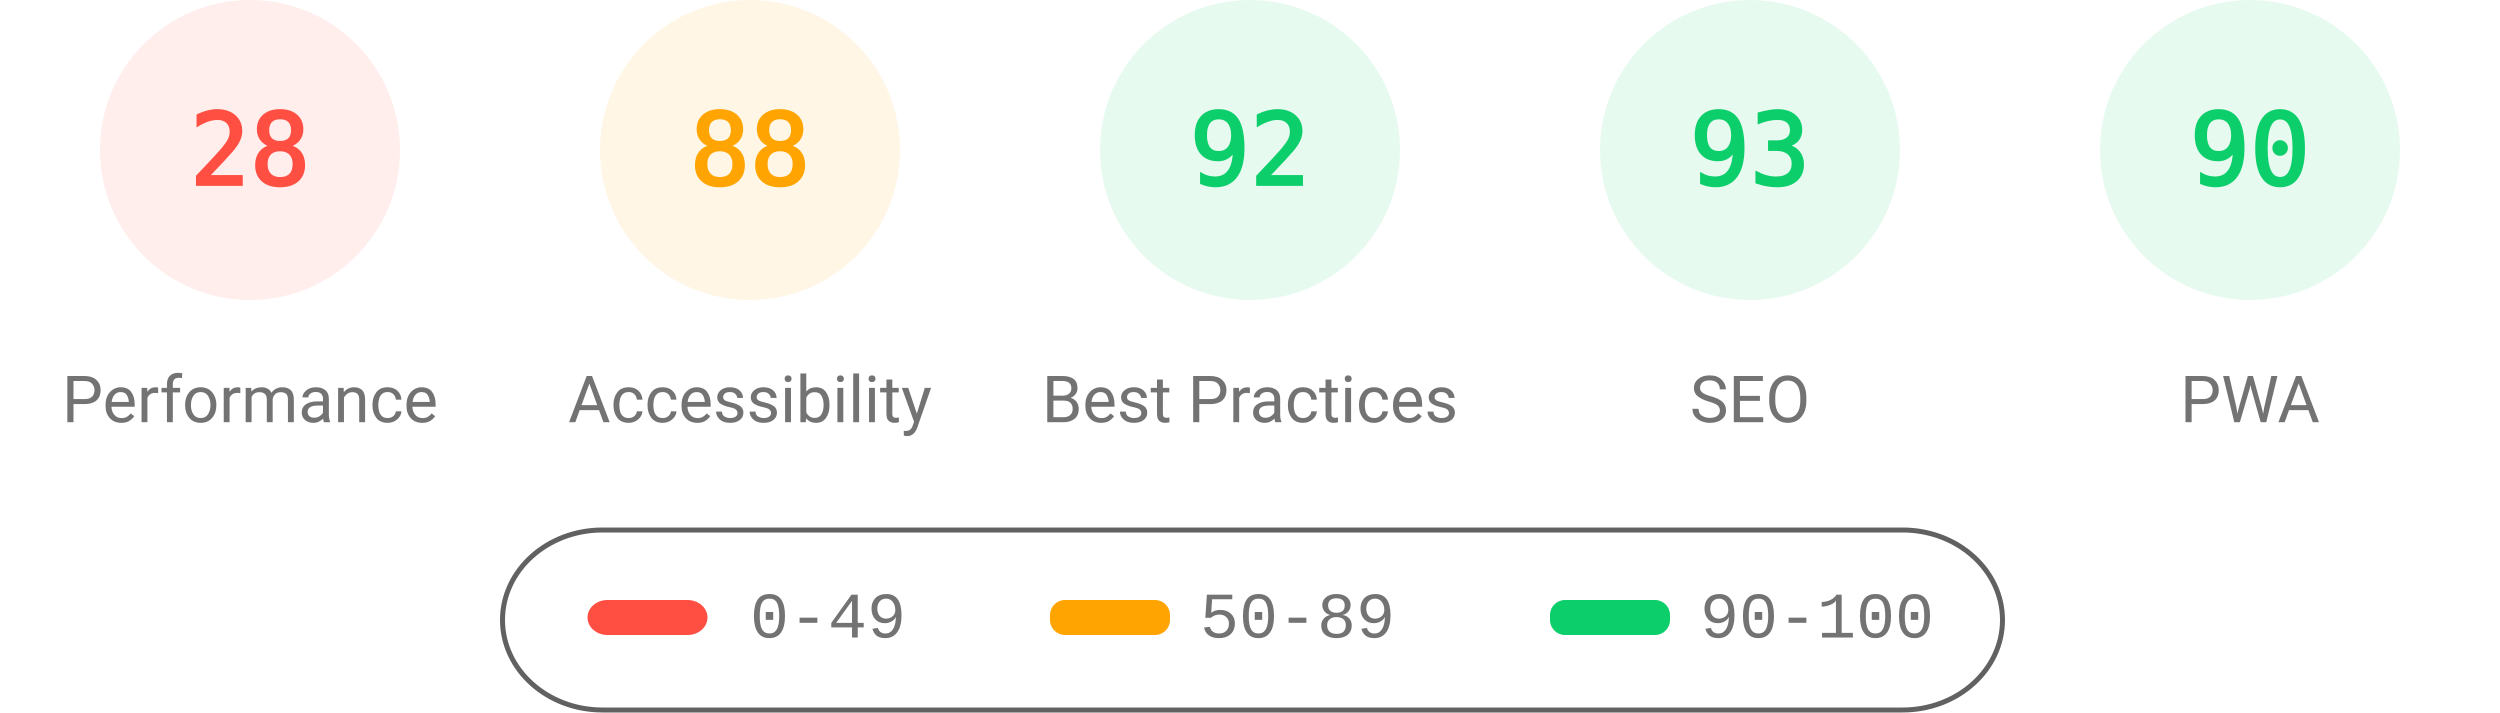
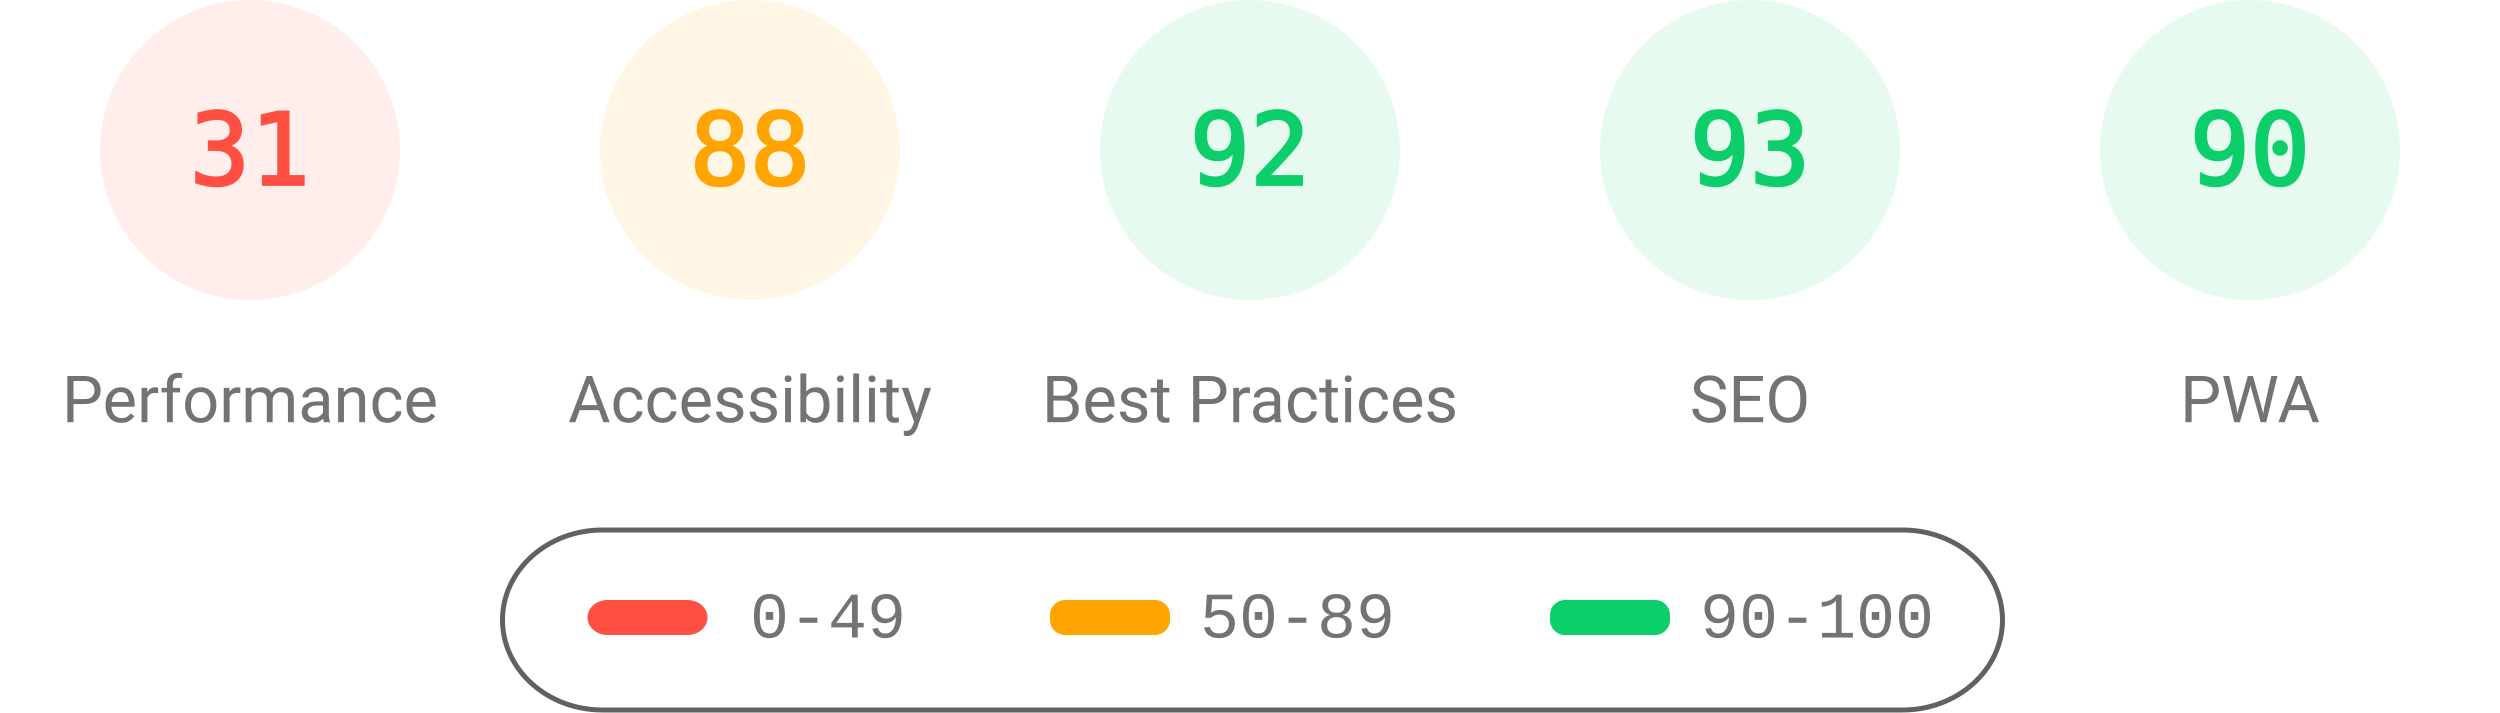
<svg xmlns="http://www.w3.org/2000/svg" fill="none" width="1000" height="285">
  <style>.gauge-base{opacity:.1}.gauge-arc{fill:none;animation-delay:250ms;stroke-linecap:round;transform:rotate(-90deg);transform-origin:100px 60px;animation:load-gauge 1s ease forwards}.guage-text{font-size:40px;font-family:monospace;text-align:center}.guage-red{color:#ff4e42;fill:#ff4e42;stroke:#ff4e42}.guage-orange{color:#ffa400;fill:#ffa400;stroke:#ffa400}.guage-green{color:#0cce6b;fill:#0cce6b;stroke:#0cce6b}.guage-undefined{color:#5c5c5c;fill:#5c5c5c;stroke:#5c5c5c}.guage-title{color:#737373;fill:#737373;stroke:none;font-size:26px;line-height:26px;font-family:Roboto,Halvetica,Arial,sans-serif}@keyframes load-gauge{from{stroke-dasharray:0 352.858}}</style>
  <svg class="guage-div guage-perf guage-red" viewBox="0 0 200 200" width="200" height="200">
    <circle class="gauge-base" r="56" cx="100" cy="60" stroke-width="8" />
-     <circle class="gauge-arc guage-arc-1" r="56" cx="100" cy="60" stroke-width="8" style="stroke-dasharray:98.52,351.858" />
-     <text class="guage-text" x="100" y="60" alignment-baseline="central" dominant-baseline="central" text-anchor="middle">28</text>
+     <circle class="gauge-arc guage-arc-1" r="56" cx="100" cy="60" stroke-width="8" style="stroke-dasharray:109.076,351.858" />
+     <text class="guage-text" x="100" y="60" alignment-baseline="central" dominant-baseline="central" text-anchor="middle">31</text>
    <text class="guage-title" x="100" y="160" alignment-baseline="central" dominant-baseline="central" text-anchor="middle">Performance</text>
  </svg>
  <svg class="guage-div guage-acc guage-orange" viewBox="0 0 200 200" width="200" height="200" x="200">
    <circle class="gauge-base" r="56" cx="100" cy="60" stroke-width="8" />
    <circle class="gauge-arc guage-arc-2" r="56" cx="100" cy="60" stroke-width="8" style="stroke-dasharray:309.635,351.858" />
    <text class="guage-text" x="100" y="60" alignment-baseline="central" dominant-baseline="central" text-anchor="middle">88</text>
    <text class="guage-title" x="100" y="160" alignment-baseline="central" dominant-baseline="central" text-anchor="middle">Accessibility</text>
  </svg>
  <svg class="guage-div guage-best guage-green" viewBox="0 0 200 200" width="200" height="200" x="400">
    <circle class="gauge-base" r="56" cx="100" cy="60" stroke-width="8" />
    <circle class="gauge-arc guage-arc-3" r="56" cx="100" cy="60" stroke-width="8" style="stroke-dasharray:323.709,351.858" />
    <text class="guage-text" x="100" y="60" alignment-baseline="central" dominant-baseline="central" text-anchor="middle">92</text>
    <text class="guage-title" x="100" y="160" alignment-baseline="central" dominant-baseline="central" text-anchor="middle">Best Practices</text>
  </svg>
  <svg class="guage-div guage-seo guage-green" viewBox="0 0 200 200" width="200" height="200" x="600">
    <circle class="gauge-base" r="56" cx="100" cy="60" stroke-width="8" />
    <circle class="gauge-arc guage-arc-4" r="56" cx="100" cy="60" stroke-width="8" style="stroke-dasharray:327.228,351.858" />
    <text class="guage-text" x="100" y="60" alignment-baseline="central" dominant-baseline="central" text-anchor="middle">93</text>
    <text class="guage-title" x="100" y="160" alignment-baseline="central" dominant-baseline="central" text-anchor="middle">SEO</text>
  </svg>
  <svg class="guage-div guage-pwa guage-green" viewBox="0 0 200 200" width="200" height="200" x="800">
    <circle class="gauge-base" r="56" cx="100" cy="60" stroke-width="8" />
    <circle class="gauge-arc guage-arc-4" r="56" cx="100" cy="60" stroke-width="8" style="stroke-dasharray:316.672,351.858" />
    <text class="guage-text" x="100" y="60" alignment-baseline="central" dominant-baseline="central" text-anchor="middle">90</text>
    <text class="guage-title" x="100" y="160" alignment-baseline="central" dominant-baseline="central" text-anchor="middle">PWA</text>
  </svg>
  <svg width="604" height="76" x="200" y="210">
    <path fill="none" id="canvas_background" d="M-1-1h604v80H-1z" />
    <rect fill-opacity="0" stroke="#616161" stroke-width="2" rx="40" id="svg_2" height="72" width="600" y="2" x="1" fill="#000" />
    <rect stroke="#000" rx="8" id="svg_3" height="14" width="48" y="30" x="35" stroke-opacity="null" stroke-width="0" fill="#ff4e42" />
    <rect stroke="#000" rx="6" id="svg_4" height="14" width="48" y="30" x="220" stroke-opacity="null" stroke-width="0" fill="#ffa400" />
    <rect stroke="#000" rx="6" id="svg_5" height="14" width="48" y="30" x="420" stroke-opacity="null" stroke-width="0" fill="#0cce6b" />
    <text xml:space="preserve" text-anchor="start" font-family="'Courier New', Courier, monospace" font-size="26" id="svg_6" y="45" x="100" stroke-opacity="null" stroke-width="0" stroke="#000" fill="#737373">0-49</text>
    <text xml:space="preserve" text-anchor="start" font-family="'Courier New', Courier, monospace" font-size="26" id="svg_7" y="45" x="280" stroke-opacity="null" stroke-width="0" stroke="#000" fill="#737373">50-89</text>
    <text xml:space="preserve" text-anchor="start" font-family="'Courier New', Courier, monospace" font-size="26" id="svg_8" y="45" x="480" stroke-opacity="null" stroke-width="0" stroke="#000" fill="#737373">90-100</text>
  </svg>
</svg>
